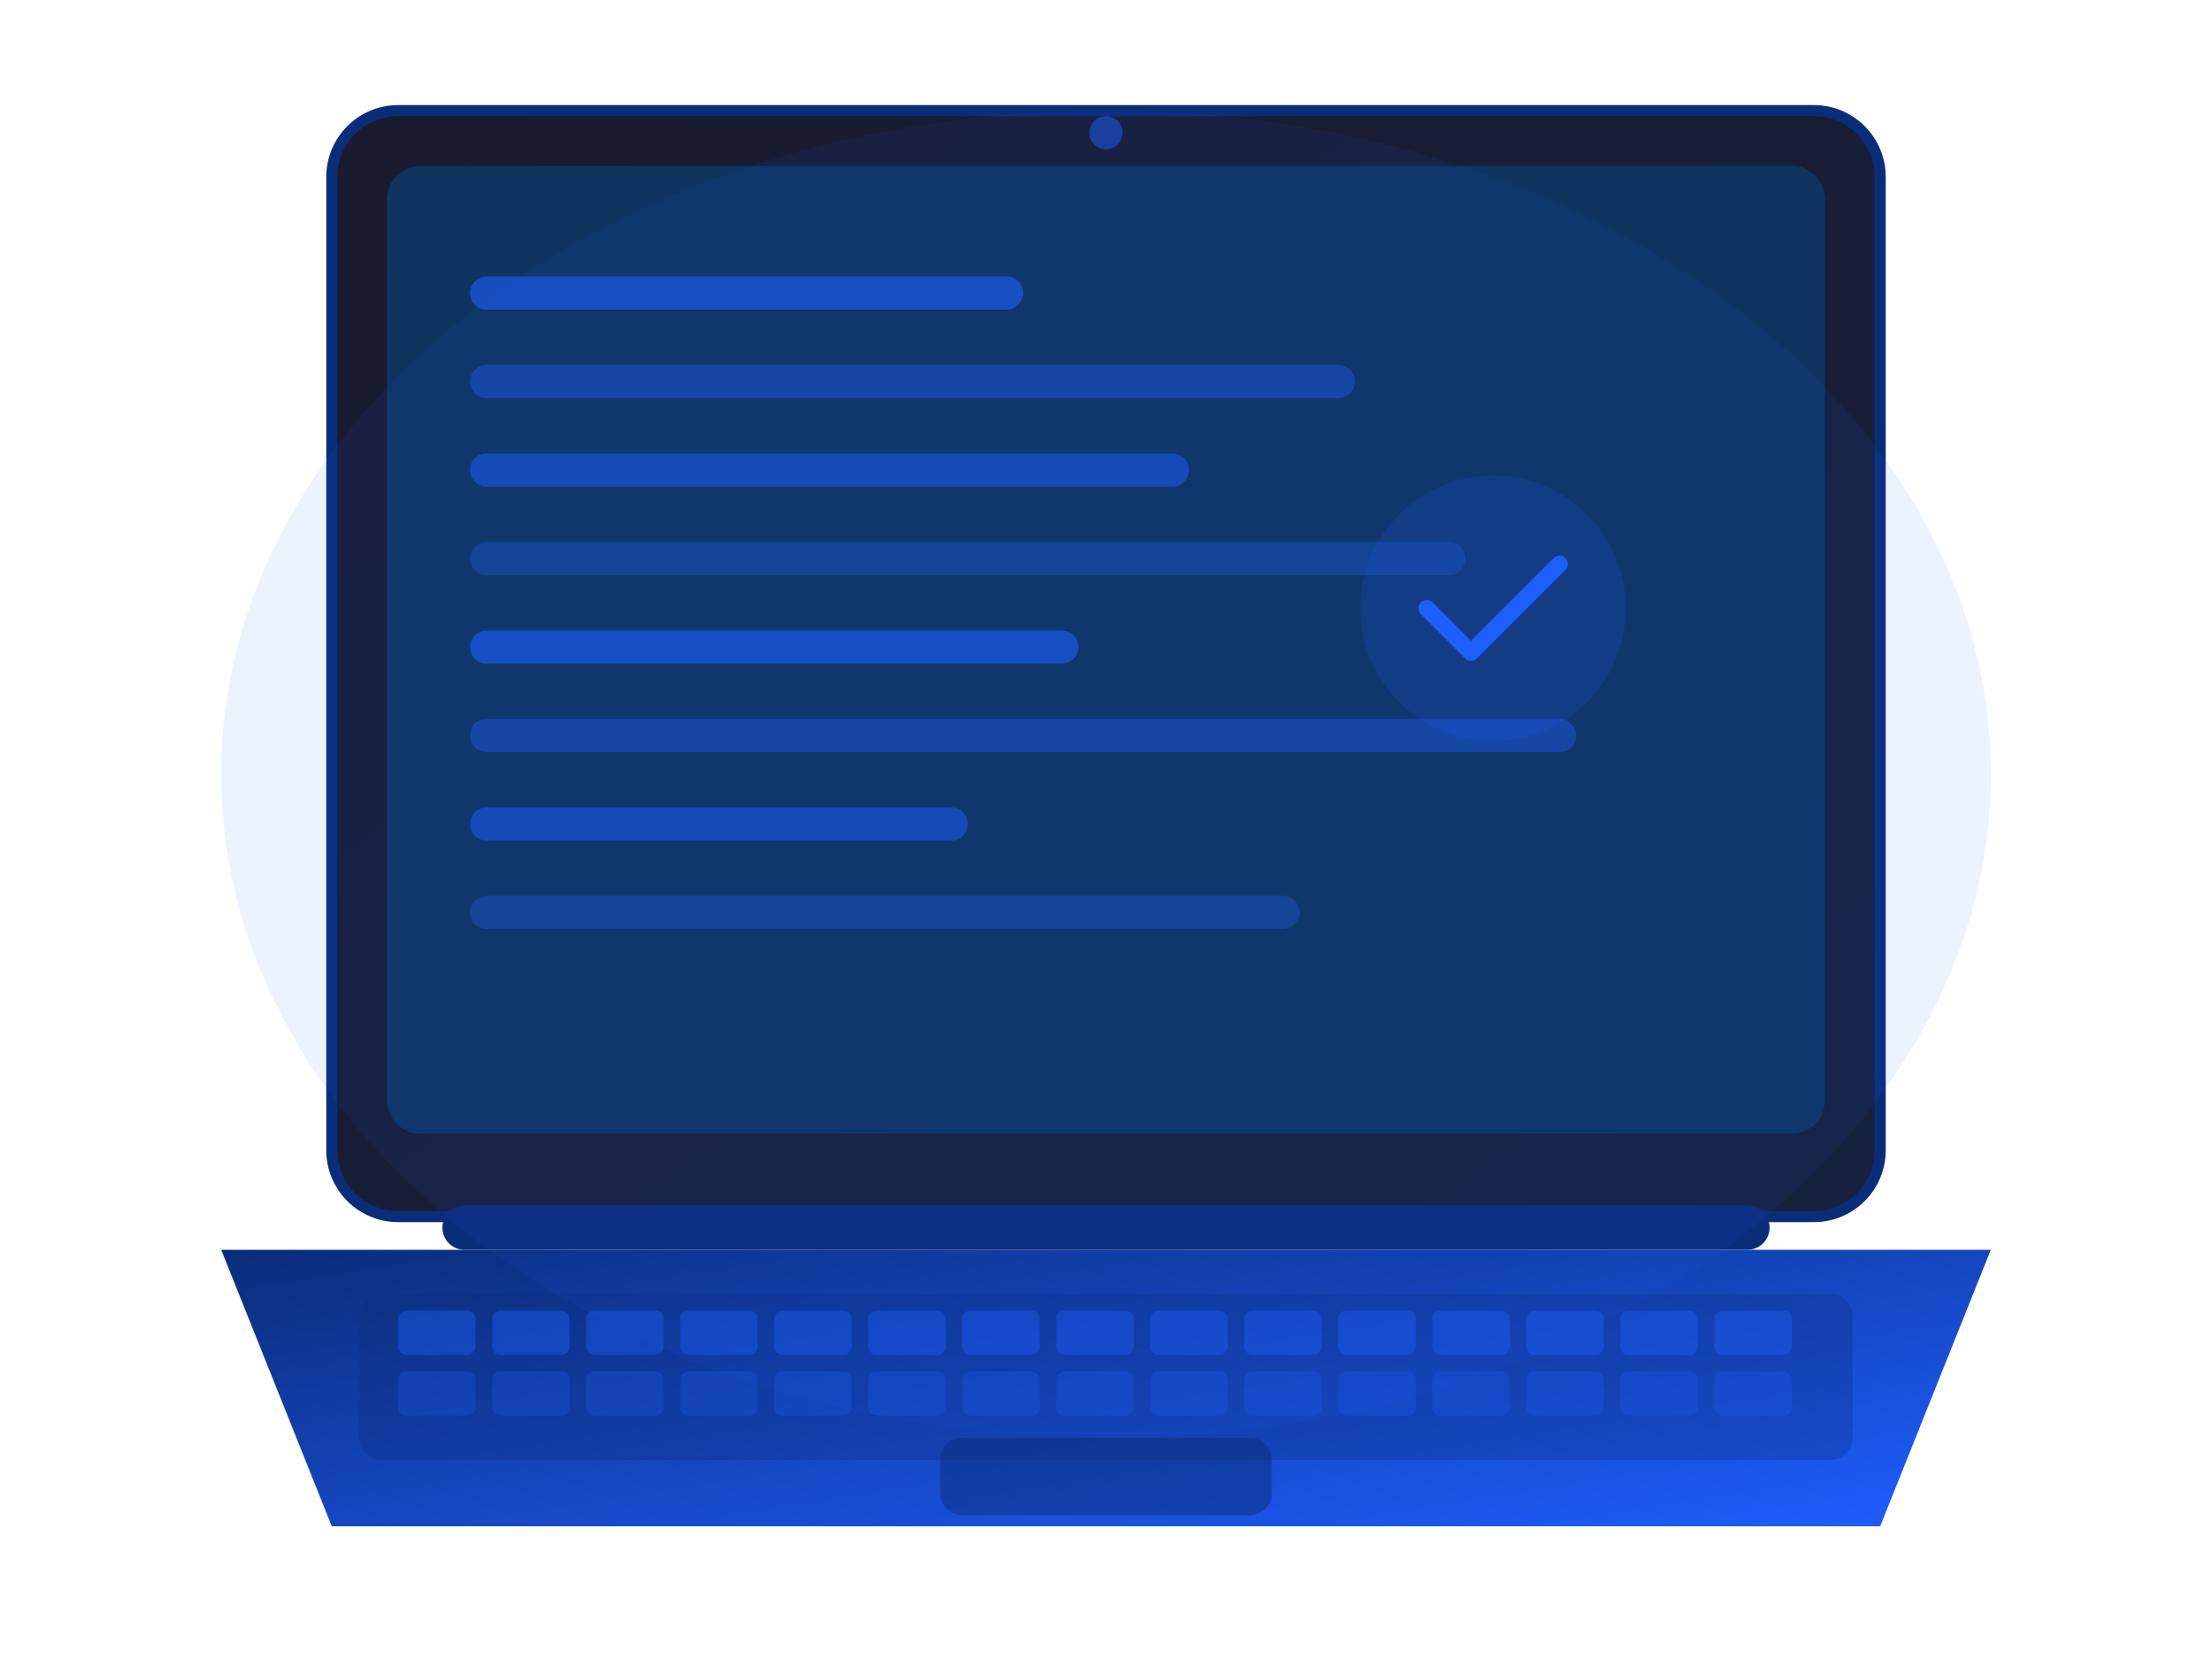
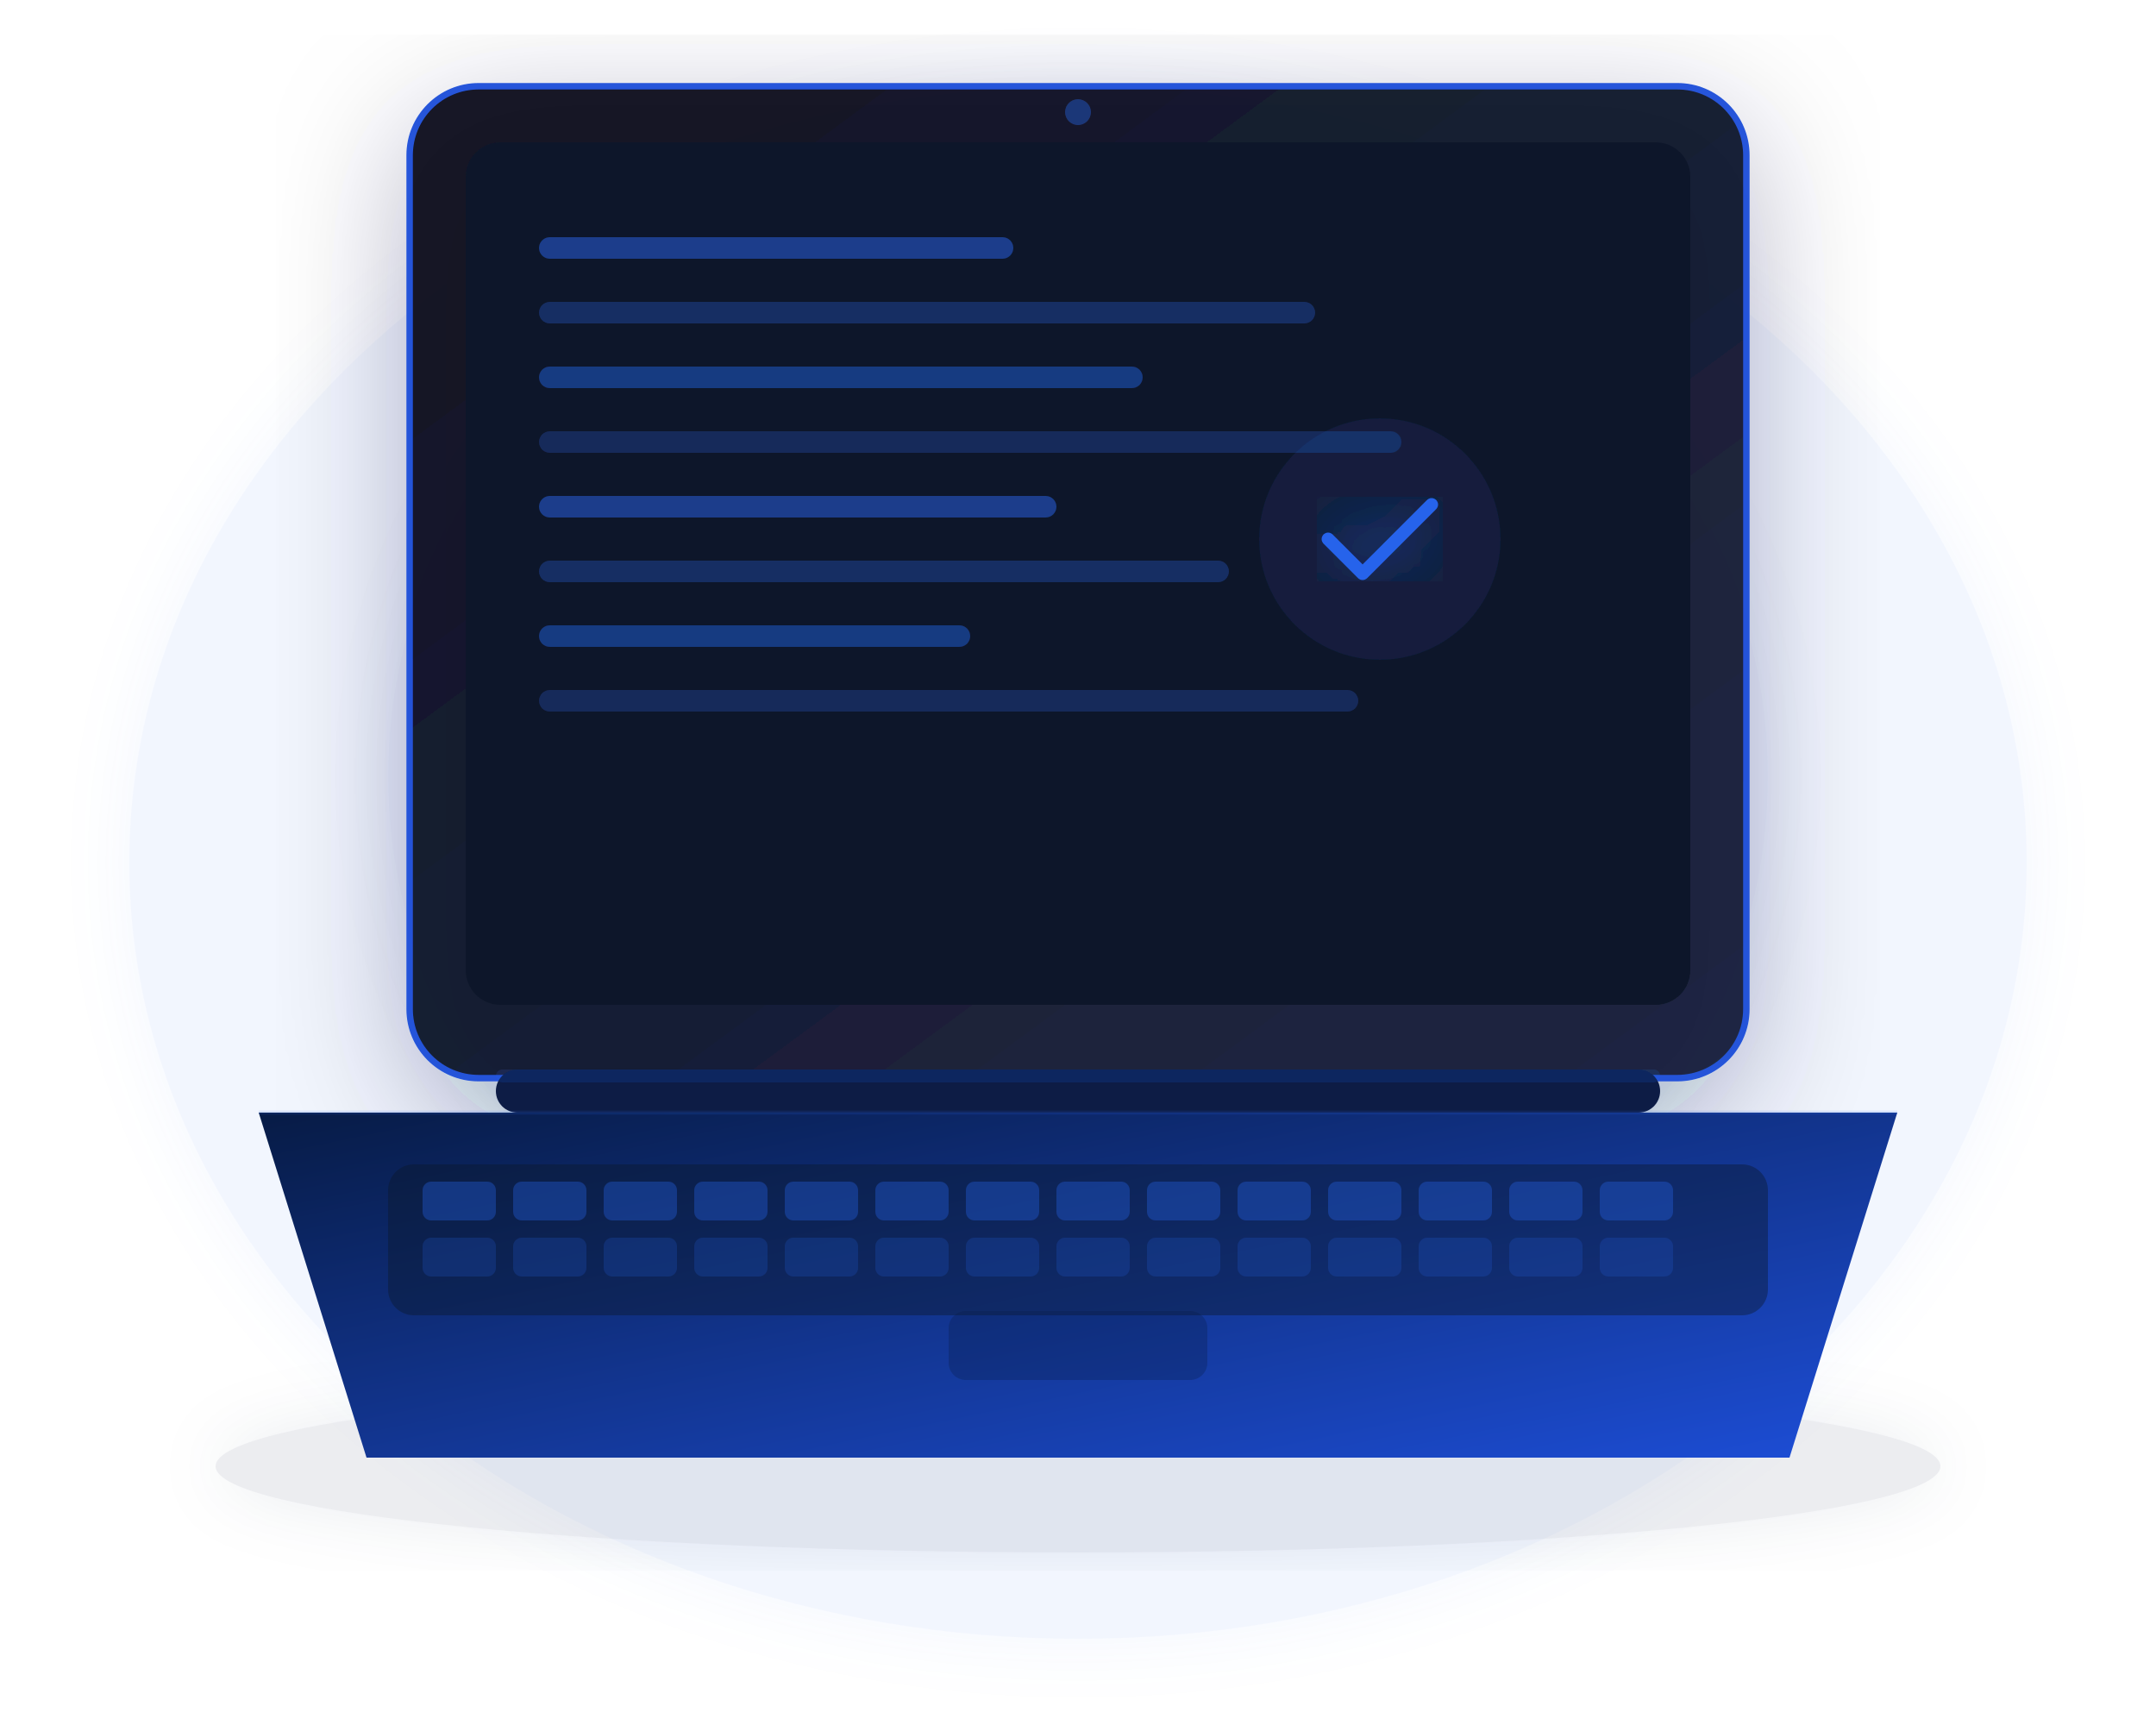
- <svg xmlns="http://www.w3.org/2000/svg" viewBox="0 0 400 300" fill="none">
+ <svg xmlns="http://www.w3.org/2000/svg" viewBox="0 0 500 400" fill="none">
  <defs>
    <linearGradient id="bodyGrad" x1="0" y1="0" x2="1" y2="1">
-       <stop offset="0%" stop-color="#0A2D7A" />
-       <stop offset="100%" stop-color="#1E5EFF" />
+       <stop offset="0%" stop-color="#071B45" />
+       <stop offset="100%" stop-color="#1D4ED8" />
    </linearGradient>
    <linearGradient id="screenGrad" x1="0" y1="0" x2="1" y2="1">
-       <stop offset="0%" stop-color="#1a1a2e" />
+       <stop offset="0%" stop-color="#0a0a1a" />
      <stop offset="100%" stop-color="#16213e" />
    </linearGradient>
+     <linearGradient id="glowGrad" x1="0" y1="0" x2="1" y2="1">
+       <stop offset="0%" stop-color="#2563EB" stop-opacity="0.3" />
+       <stop offset="100%" stop-color="#2563EB" stop-opacity="0" />
+     </linearGradient>
+     <filter id="glow">
+       <feGaussianBlur stdDeviation="8" result="blur" />
+       <feMerge>
+         <feMergeNode in="blur" />
+         <feMergeNode in="SourceGraphic" />
+       </feMerge>
+     </filter>
+     <filter id="shadow">
+       <feDropShadow dx="0" dy="8" stdDeviation="16" flood-color="#071B45" flood-opacity="0.3" />
+     </filter>
  </defs>
-   <rect x="60" y="20" width="280" height="200" rx="12" fill="url(#screenGrad)" stroke="#0A2D7A" stroke-width="2" />
-   <rect x="70" y="30" width="260" height="175" rx="6" fill="#0f3460" />
-   <rect x="85" y="50" width="100" height="6" rx="3" fill="#1E5EFF" opacity="0.6" />
-   <rect x="85" y="66" width="160" height="6" rx="3" fill="#1E5EFF" opacity="0.4" />
-   <rect x="85" y="82" width="130" height="6" rx="3" fill="#1E5EFF" opacity="0.5" />
-   <rect x="85" y="98" width="180" height="6" rx="3" fill="#1E5EFF" opacity="0.3" />
-   <rect x="85" y="114" width="110" height="6" rx="3" fill="#1E5EFF" opacity="0.6" />
-   <rect x="85" y="130" width="200" height="6" rx="3" fill="#1E5EFF" opacity="0.4" />
-   <rect x="85" y="146" width="90" height="6" rx="3" fill="#1E5EFF" opacity="0.5" />
-   <rect x="85" y="162" width="150" height="6" rx="3" fill="#1E5EFF" opacity="0.3" />
-   <circle cx="270" cy="110" r="24" fill="#1E5EFF" opacity="0.15" />
-   <path d="M258 110l8 8 16-16" stroke="#1E5EFF" stroke-width="3" stroke-linecap="round" stroke-linejoin="round" />
-   <circle cx="200" cy="24" r="3" fill="#1E5EFF" opacity="0.5" />
-   <rect x="80" y="218" width="240" height="8" rx="4" fill="#0A2D7A" />
-   <path d="M40 226h320l-20 50H60l-20-50z" fill="url(#bodyGrad)" rx="4" />
-   <rect x="65" y="234" width="270" height="30" rx="4" fill="#0A2D7A" opacity="0.3" />
-   <g opacity="0.4">
-     <rect x="72" y="237" width="14" height="8" rx="1.5" fill="#1E5EFF" />
-     <rect x="89" y="237" width="14" height="8" rx="1.5" fill="#1E5EFF" />
-     <rect x="106" y="237" width="14" height="8" rx="1.5" fill="#1E5EFF" />
-     <rect x="123" y="237" width="14" height="8" rx="1.5" fill="#1E5EFF" />
-     <rect x="140" y="237" width="14" height="8" rx="1.5" fill="#1E5EFF" />
-     <rect x="157" y="237" width="14" height="8" rx="1.5" fill="#1E5EFF" />
-     <rect x="174" y="237" width="14" height="8" rx="1.5" fill="#1E5EFF" />
-     <rect x="191" y="237" width="14" height="8" rx="1.5" fill="#1E5EFF" />
-     <rect x="208" y="237" width="14" height="8" rx="1.5" fill="#1E5EFF" />
-     <rect x="225" y="237" width="14" height="8" rx="1.5" fill="#1E5EFF" />
-     <rect x="242" y="237" width="14" height="8" rx="1.5" fill="#1E5EFF" />
-     <rect x="259" y="237" width="14" height="8" rx="1.5" fill="#1E5EFF" />
-     <rect x="276" y="237" width="14" height="8" rx="1.5" fill="#1E5EFF" />
-     <rect x="293" y="237" width="14" height="8" rx="1.5" fill="#1E5EFF" />
-     <rect x="310" y="237" width="14" height="8" rx="1.5" fill="#1E5EFF" />
+   <ellipse cx="250" cy="200" rx="220" ry="180" fill="#2563EB" opacity="0.06" filter="url(#glow)" />
+   <ellipse cx="250" cy="180" rx="160" ry="140" fill="#1D4ED8" opacity="0.04" filter="url(#glow)" />
+   <ellipse cx="250" cy="340" rx="200" ry="20" fill="#071B45" opacity="0.08" filter="url(#glow)" />
+   <g filter="url(#shadow)">
+     <rect x="95" y="20" width="310" height="230" rx="16" fill="url(#screenGrad)" stroke="#1D4ED8" stroke-width="1.5" opacity="0.95" />
+     <rect x="108" y="33" width="284" height="200" rx="8" fill="#0f172a" />
+     <rect x="125" y="55" width="110" height="5" rx="2.5" fill="#2563EB" opacity="0.5" />
+     <rect x="125" y="70" width="180" height="5" rx="2.5" fill="#2563EB" opacity="0.3" />
+     <rect x="125" y="85" width="140" height="5" rx="2.5" fill="#2563EB" opacity="0.45" />
+     <rect x="125" y="100" width="200" height="5" rx="2.5" fill="#2563EB" opacity="0.25" />
+     <rect x="125" y="115" width="120" height="5" rx="2.5" fill="#2563EB" opacity="0.5" />
+     <rect x="125" y="130" width="160" height="5" rx="2.5" fill="#2563EB" opacity="0.3" />
+     <rect x="125" y="145" width="100" height="5" rx="2.5" fill="#2563EB" opacity="0.45" />
+     <rect x="125" y="160" width="190" height="5" rx="2.5" fill="#2563EB" opacity="0.25" />
+     <circle cx="320" cy="125" r="28" fill="#2563EB" opacity="0.1" />
+     <path d="M308 125l8 8 16-16" stroke="#2563EB" stroke-width="3" stroke-linecap="round" stroke-linejoin="round" filter="url(#glow)" />
+     <circle cx="250" cy="26" r="3" fill="#2563EB" opacity="0.4" />
+     <rect x="115" y="248" width="270" height="10" rx="5" fill="#071B45" />
+     <rect x="115" y="248" width="270" height="3" rx="1.5" fill="#2563EB" opacity="0.15" />
  </g>
-   <g opacity="0.25">
-     <rect x="72" y="248" width="14" height="8" rx="1.5" fill="#1E5EFF" />
-     <rect x="89" y="248" width="14" height="8" rx="1.5" fill="#1E5EFF" />
-     <rect x="106" y="248" width="14" height="8" rx="1.5" fill="#1E5EFF" />
-     <rect x="123" y="248" width="14" height="8" rx="1.5" fill="#1E5EFF" />
-     <rect x="140" y="248" width="14" height="8" rx="1.5" fill="#1E5EFF" />
-     <rect x="157" y="248" width="14" height="8" rx="1.5" fill="#1E5EFF" />
-     <rect x="174" y="248" width="14" height="8" rx="1.5" fill="#1E5EFF" />
-     <rect x="191" y="248" width="14" height="8" rx="1.5" fill="#1E5EFF" />
-     <rect x="208" y="248" width="14" height="8" rx="1.5" fill="#1E5EFF" />
-     <rect x="225" y="248" width="14" height="8" rx="1.5" fill="#1E5EFF" />
-     <rect x="242" y="248" width="14" height="8" rx="1.5" fill="#1E5EFF" />
-     <rect x="259" y="248" width="14" height="8" rx="1.5" fill="#1E5EFF" />
-     <rect x="276" y="248" width="14" height="8" rx="1.5" fill="#1E5EFF" />
-     <rect x="293" y="248" width="14" height="8" rx="1.5" fill="#1E5EFF" />
-     <rect x="310" y="248" width="14" height="8" rx="1.5" fill="#1E5EFF" />
+   <path d="M60 258h380l-25 80H85l-25-80z" fill="url(#bodyGrad)" rx="4" />
+   <path d="M60 258h380" stroke="#2563EB" stroke-width="1" opacity="0.1" />
+   <rect x="90" y="270" width="320" height="35" rx="6" fill="#0a1628" opacity="0.4" />
+   <g opacity="0.35">
+     <g fill="#2563EB">
+       <rect x="98" y="274" width="17" height="9" rx="2" />
+       <rect x="119" y="274" width="17" height="9" rx="2" />
+       <rect x="140" y="274" width="17" height="9" rx="2" />
+       <rect x="161" y="274" width="17" height="9" rx="2" />
+       <rect x="182" y="274" width="17" height="9" rx="2" />
+       <rect x="203" y="274" width="17" height="9" rx="2" />
+       <rect x="224" y="274" width="17" height="9" rx="2" />
+       <rect x="245" y="274" width="17" height="9" rx="2" />
+       <rect x="266" y="274" width="17" height="9" rx="2" />
+       <rect x="287" y="274" width="17" height="9" rx="2" />
+       <rect x="308" y="274" width="17" height="9" rx="2" />
+       <rect x="329" y="274" width="17" height="9" rx="2" />
+       <rect x="350" y="274" width="17" height="9" rx="2" />
+       <rect x="371" y="274" width="17" height="9" rx="2" />
+     </g>
  </g>
-   <rect x="170" y="260" width="60" height="14" rx="4" fill="#0A2D7A" opacity="0.5" />
-   <ellipse cx="200" cy="140" rx="160" ry="120" fill="#1E5EFF" opacity="0.08" filter="url(#glow)" />
+   <g opacity="0.2">
+     <g fill="#2563EB">
+       <rect x="98" y="287" width="17" height="9" rx="2" />
+       <rect x="119" y="287" width="17" height="9" rx="2" />
+       <rect x="140" y="287" width="17" height="9" rx="2" />
+       <rect x="161" y="287" width="17" height="9" rx="2" />
+       <rect x="182" y="287" width="17" height="9" rx="2" />
+       <rect x="203" y="287" width="17" height="9" rx="2" />
+       <rect x="224" y="287" width="17" height="9" rx="2" />
+       <rect x="245" y="287" width="17" height="9" rx="2" />
+       <rect x="266" y="287" width="17" height="9" rx="2" />
+       <rect x="287" y="287" width="17" height="9" rx="2" />
+       <rect x="308" y="287" width="17" height="9" rx="2" />
+       <rect x="329" y="287" width="17" height="9" rx="2" />
+       <rect x="350" y="287" width="17" height="9" rx="2" />
+       <rect x="371" y="287" width="17" height="9" rx="2" />
+     </g>
+   </g>
+   <rect x="220" y="304" width="60" height="16" rx="4" fill="#071B45" opacity="0.3" />
+   <path d="M60 258h380" stroke="#2563EB" stroke-width="0.5" opacity="0.08" />
</svg>
